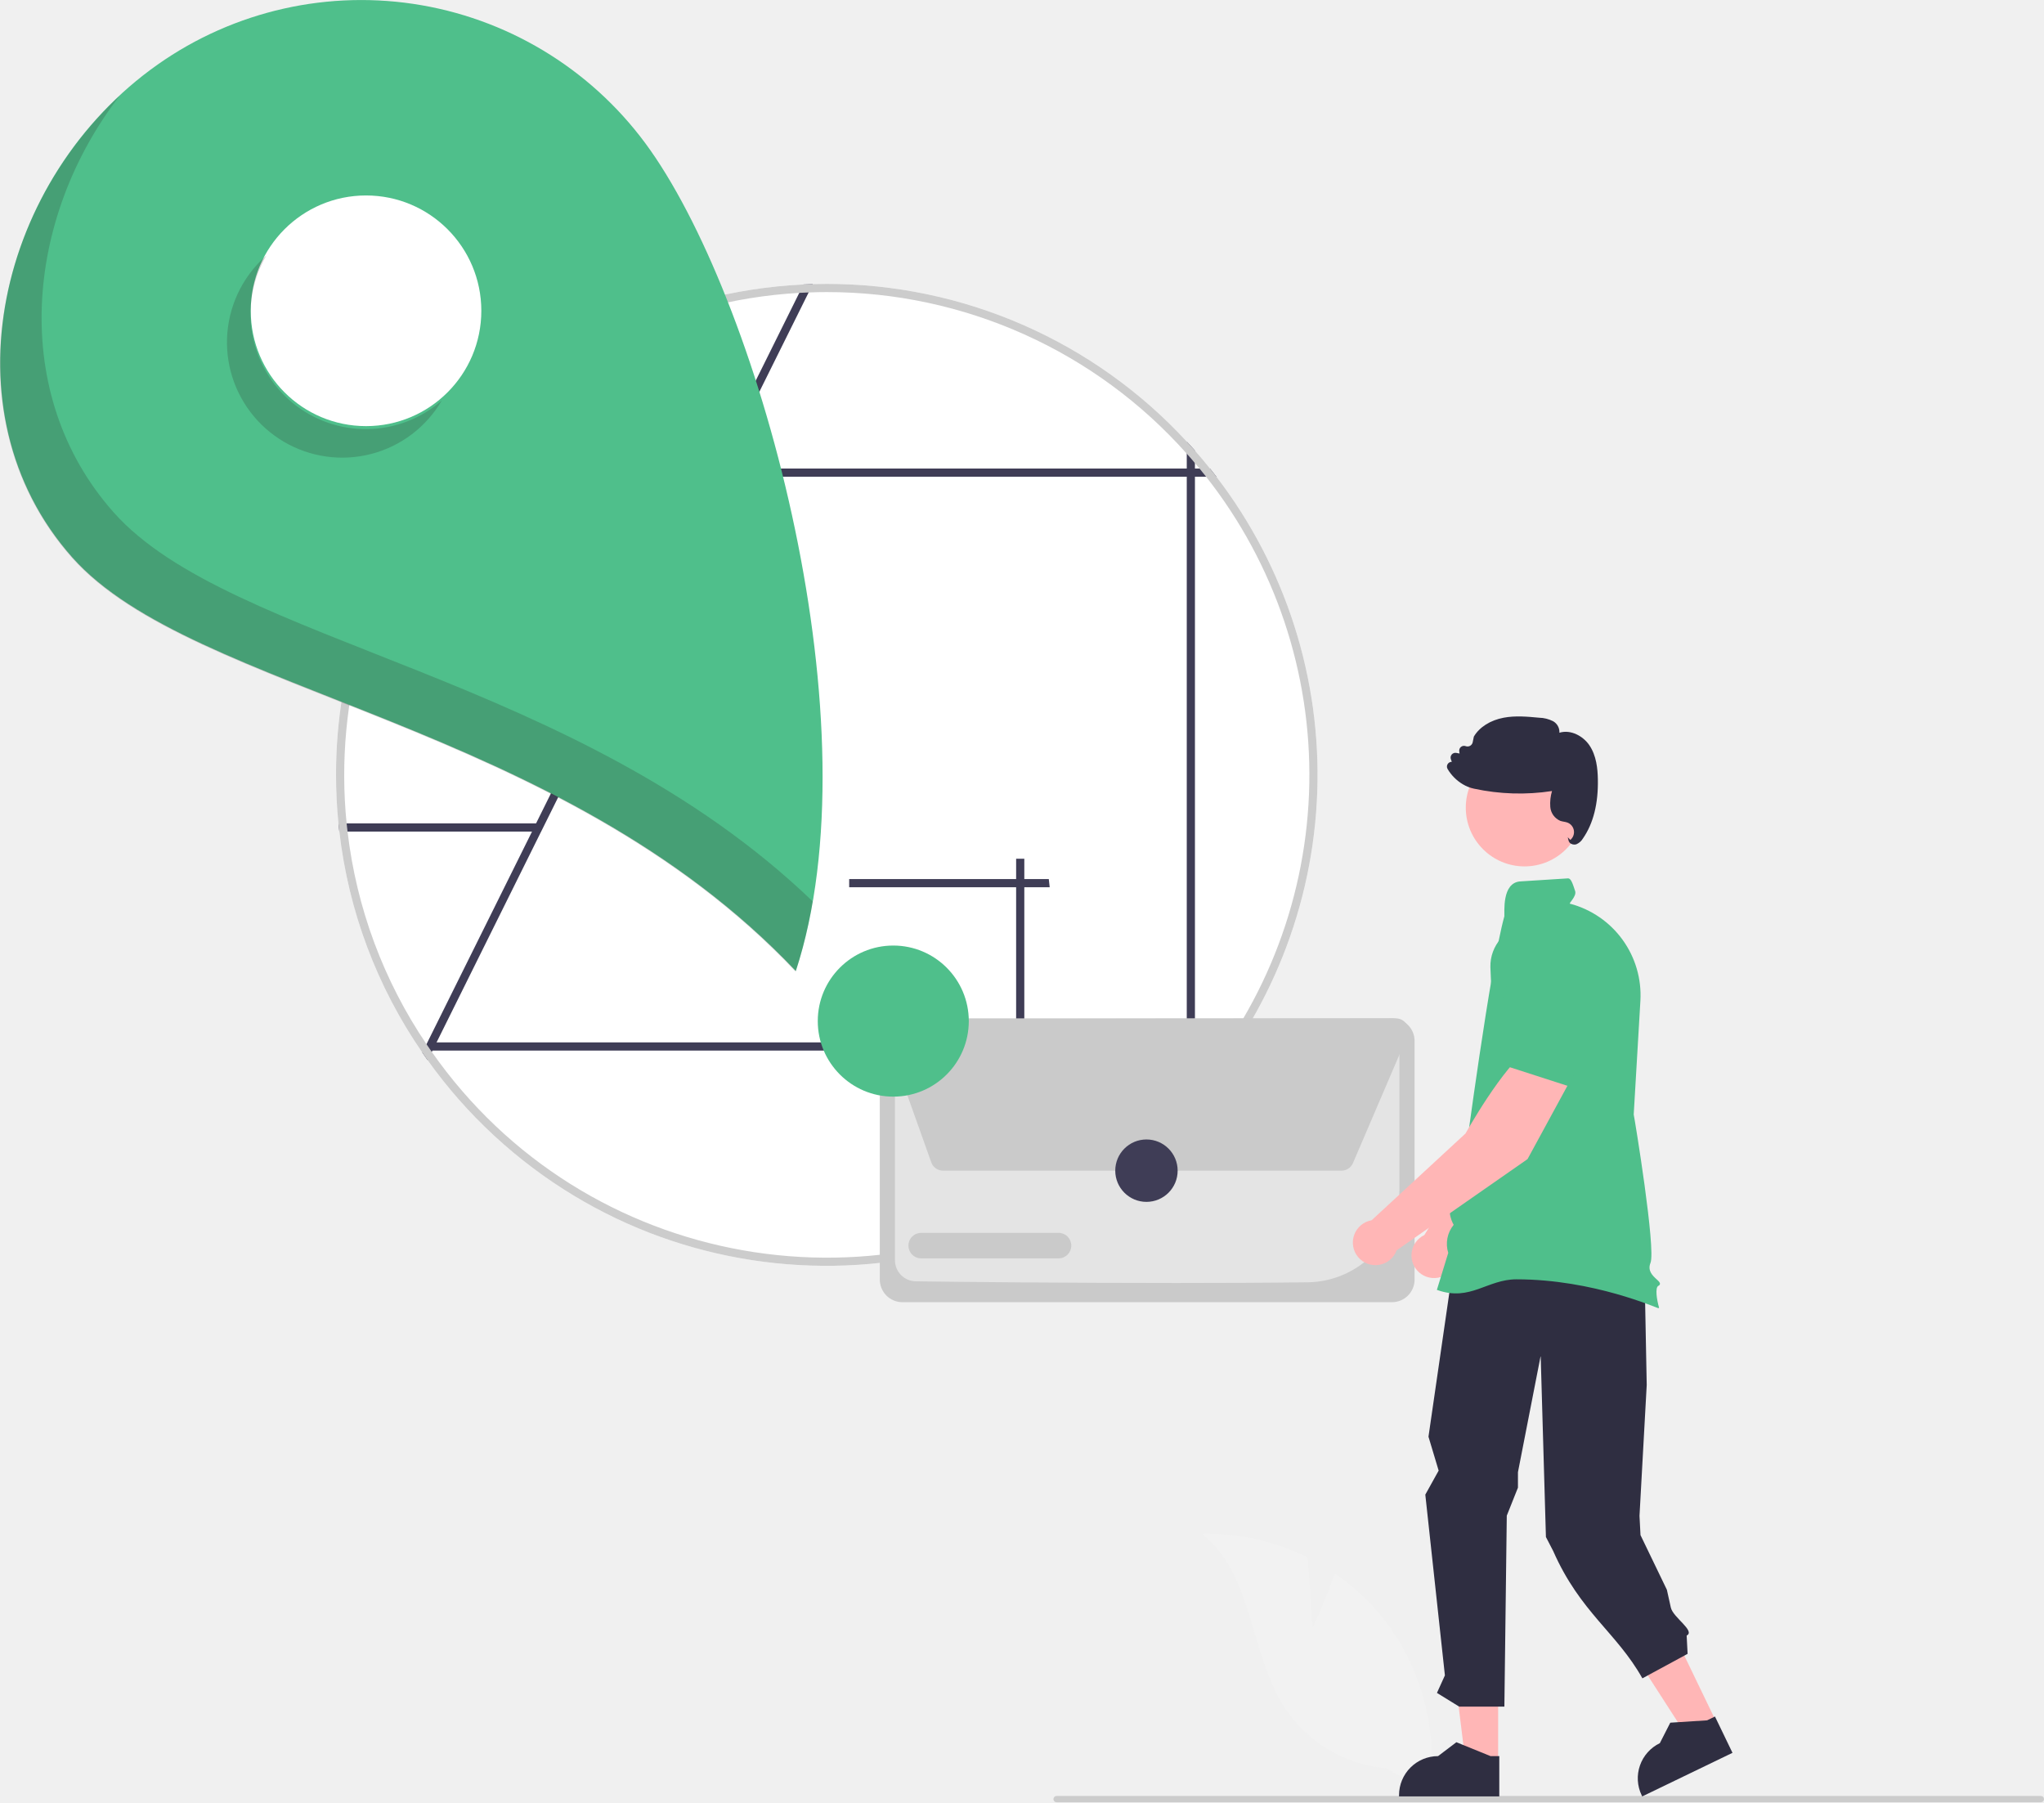
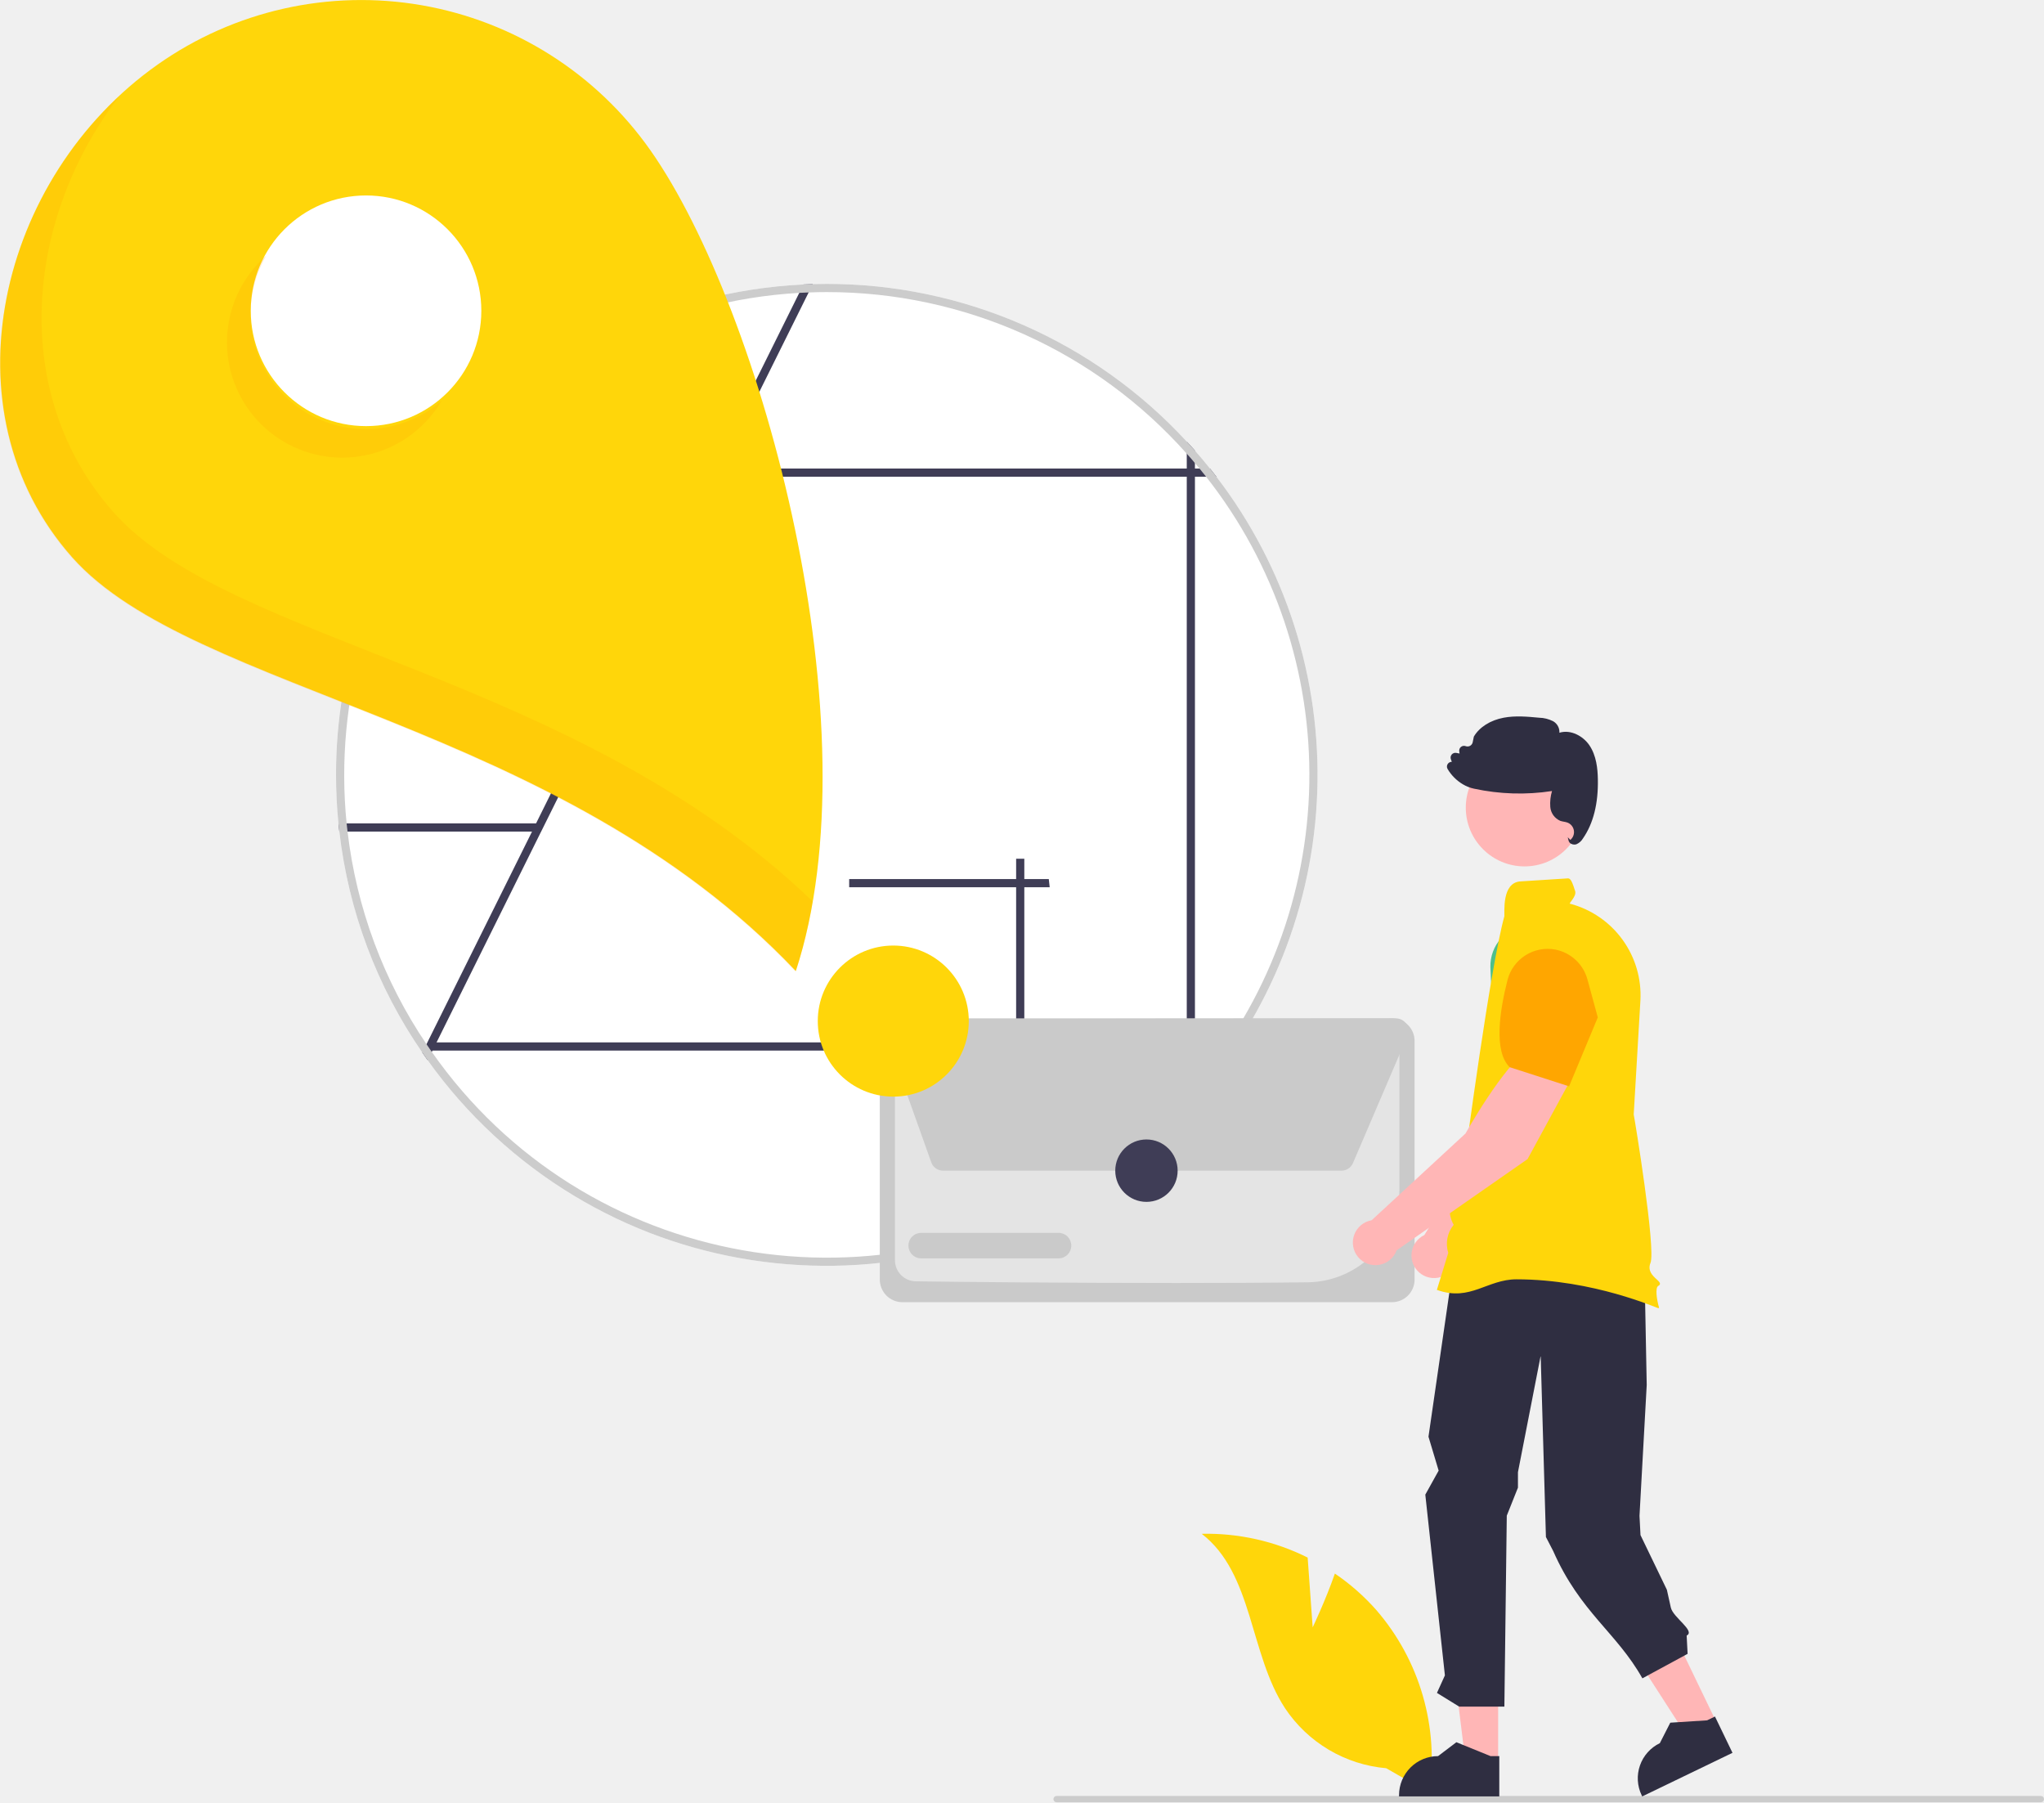
<svg xmlns="http://www.w3.org/2000/svg" width="414" height="365" viewBox="0 0 414 365" fill="none">
  <g clip-path="url(#clip0_3534_358)">
-     <path d="M265.875 329.575L264.859 315.443C258.205 312.115 250.84 310.463 243.402 310.63C253.866 318.72 253.028 334.889 260.274 345.955C262.56 349.389 265.59 352.264 269.139 354.368C272.687 356.471 276.663 357.749 280.773 358.107L289.48 363.118C290.477 356.532 290.034 349.809 288.182 343.411C286.33 337.013 283.114 331.093 278.755 326.058C276.281 323.257 273.465 320.78 270.373 318.684C268.469 324.15 265.875 329.575 265.875 329.575Z" fill="#F2F2F2" />
+     <path d="M265.875 329.575L264.859 315.443C258.205 312.115 250.84 310.463 243.402 310.63C253.866 318.72 253.028 334.889 260.274 345.955C262.56 349.389 265.59 352.264 269.139 354.368C272.687 356.471 276.663 357.749 280.773 358.107L289.48 363.118C290.477 356.532 290.034 349.809 288.182 343.411C286.33 337.013 283.114 331.093 278.755 326.058C276.281 323.257 273.465 320.78 270.373 318.684C268.469 324.15 265.875 329.575 265.875 329.575Z" fill="#ffd60a" />
    <path d="M214.006 365H413.361C413.53 365 413.693 364.933 413.812 364.813C413.932 364.693 413.999 364.531 413.999 364.361C413.999 364.192 413.932 364.03 413.812 363.91C413.693 363.79 413.53 363.723 413.361 363.723H214.006C213.836 363.723 213.674 363.79 213.554 363.91C213.434 364.03 213.367 364.192 213.367 364.361C213.367 364.531 213.434 364.693 213.554 364.813C213.674 364.933 213.836 365 214.006 365Z" fill="#CCCCCC" />
    <path d="M87.079 212.492V212.766H87.27C87.201 212.678 87.137 212.587 87.079 212.492ZM88.546 96.548C75.238 113.859 68.035 135.09 68.061 156.927C68.064 160.253 68.227 163.531 68.549 166.763C68.599 167.318 68.657 167.873 68.732 168.42C70.581 184.49 76.352 199.859 85.539 213.171C85.895 213.693 86.259 214.207 86.624 214.721C90.578 220.267 95.093 225.391 100.096 230.012C140.375 267.217 203.179 264.714 240.372 224.424C240.944 223.819 241.491 223.206 242.029 222.592C257.253 205.346 266.01 183.344 266.804 160.351C267.597 137.357 260.376 114.803 246.378 96.548C245.955 95.993 245.525 95.438 245.077 94.891C244.097 93.656 243.081 92.447 242.029 91.262C241.491 90.649 240.944 90.036 240.372 89.431C231.086 79.356 219.812 71.317 207.263 65.82C194.714 60.324 181.161 57.49 167.462 57.497C166.509 57.497 165.565 57.514 164.62 57.538C163.991 57.555 163.361 57.58 162.732 57.613C148.631 58.283 134.835 61.954 122.266 68.383C109.697 74.811 98.644 83.849 89.846 94.891C89.398 95.438 88.968 95.993 88.546 96.548ZM87.27 212.766C87.201 212.678 87.137 212.587 87.079 212.492V212.766H87.27Z" fill="white" />
    <path d="M86.384 211.473L86.665 210.902L107.755 168.42V168.412L108.575 166.763V166.755L143.415 96.549V96.54L144.235 94.892L144.243 94.883L161.887 59.312L162.732 57.614C163.362 57.581 163.991 57.556 164.621 57.539L163.784 59.229L146.091 94.883V94.892L145.271 96.54V96.549L109.519 168.586L109.511 168.594L88.422 211.109L87.593 212.766L87.461 213.039L86.624 214.721C86.259 214.208 85.895 213.694 85.539 213.172L86.384 211.473Z" fill="#3F3D56" />
    <path d="M109.163 166.763V168.42H68.731C68.656 167.873 68.599 167.318 68.549 166.763H109.163Z" fill="#3F3D56" />
    <path d="M171.996 179.689V178.032H212.428C212.502 178.579 212.56 179.134 212.61 179.689H171.996Z" fill="#3F3D56" />
    <path d="M205.812 173.916H207.469V214.359C206.922 214.434 206.367 214.492 205.812 214.542V173.916Z" fill="#3F3D56" />
    <path d="M246.377 96.549C245.955 95.994 245.524 95.439 245.077 94.892H242.028V91.263C241.49 90.65 240.943 90.037 240.372 89.432V94.892H89.845C89.398 95.439 88.968 95.994 88.545 96.549H240.372V224.425C240.943 223.82 241.49 223.207 242.029 222.593V96.549H246.377Z" fill="#3F3D56" />
    <path d="M241.199 211.107H87.076V212.765H241.199V211.107Z" fill="#3F3D56" />
    <path d="M87.079 212.492V212.766H87.27C87.201 212.678 87.137 212.587 87.079 212.492ZM88.546 96.548C75.238 113.859 68.035 135.09 68.061 156.927C68.064 160.253 68.227 163.531 68.549 166.763C68.599 167.318 68.657 167.873 68.732 168.42C70.581 184.49 76.352 199.859 85.539 213.171C85.895 213.693 86.259 214.207 86.624 214.721C90.578 220.267 95.093 225.391 100.096 230.012C140.375 267.217 203.179 264.714 240.372 224.424C240.944 223.819 241.491 223.206 242.029 222.592C257.253 205.346 266.01 183.344 266.804 160.351C267.597 137.357 260.376 114.803 246.378 96.548C245.955 95.993 245.525 95.438 245.077 94.891C244.097 93.656 243.081 92.447 242.029 91.262C241.491 90.649 240.944 90.036 240.372 89.431C231.086 79.356 219.812 71.317 207.263 65.82C194.714 60.324 181.161 57.49 167.462 57.497C166.509 57.497 165.565 57.514 164.62 57.538C163.991 57.555 163.361 57.58 162.732 57.613C148.631 58.283 134.835 61.954 122.266 68.383C109.697 74.811 98.644 83.849 89.846 94.891C89.398 95.438 88.968 95.993 88.546 96.548ZM70.396 168.42C70.322 167.873 70.264 167.318 70.206 166.762C67.681 141.596 75.002 116.43 90.633 96.548C91.072 95.993 91.511 95.438 91.966 94.891C100.527 84.446 111.161 75.891 123.197 69.767C135.232 63.642 148.406 60.083 161.887 59.312C162.516 59.279 163.146 59.245 163.784 59.229C165.001 59.179 166.227 59.154 167.462 59.154C181.237 59.146 194.857 62.059 207.425 67.7C219.992 73.342 231.222 81.584 240.372 91.883C240.944 92.513 241.499 93.143 242.029 93.789C242.352 94.154 242.658 94.518 242.957 94.891C243.412 95.438 243.851 95.993 244.29 96.548C258.218 114.236 265.602 136.198 265.19 158.71C264.777 181.222 256.595 202.899 242.029 220.065C241.499 220.712 240.944 221.341 240.372 221.971C235.329 227.639 229.642 232.7 223.427 237.051C179.252 267.977 118.378 257.227 87.46 213.039C87.394 212.948 87.328 212.857 87.27 212.766C87.201 212.678 87.137 212.587 87.079 212.492C86.839 212.152 86.607 211.813 86.384 211.473C77.683 198.611 72.2 183.845 70.396 168.42ZM87.27 212.766C87.201 212.678 87.137 212.587 87.079 212.492V212.766H87.27Z" fill="#CCCCCC" />
    <path d="M281.943 263.723H182.773C181.56 263.721 180.398 263.239 179.54 262.381C178.683 261.523 178.201 260.361 178.199 259.148V210.812C178.201 209.599 178.683 208.436 179.54 207.579C180.398 206.721 181.56 206.239 182.773 206.237H281.943C283.156 206.239 284.318 206.721 285.176 207.579C286.033 208.436 286.515 209.599 286.517 210.812V259.148C286.515 260.361 286.033 261.523 285.176 262.381C284.318 263.239 283.156 263.721 281.943 263.723Z" fill="#CACACA" />
    <path d="M238.26 259.834C216.541 259.834 193.894 259.626 185.444 259.492C184.333 259.469 183.274 259.012 182.494 258.219C181.715 257.426 181.276 256.359 181.271 255.247V210.816C181.272 210.418 181.43 210.036 181.711 209.754C181.992 209.472 182.374 209.313 182.772 209.312H281.94C282.338 209.312 282.719 209.47 283.001 209.751C283.283 210.033 283.442 210.414 283.444 210.812V240.958C283.425 245.878 281.479 250.596 278.023 254.098C274.568 257.6 269.877 259.608 264.959 259.691C257.083 259.794 247.758 259.834 238.26 259.834Z" fill="#E4E4E4" />
    <path d="M271.703 237.087H191.013C190.489 237.086 189.979 236.924 189.552 236.622C189.124 236.32 188.8 235.894 188.624 235.401L179.491 209.772C179.355 209.389 179.312 208.98 179.367 208.577C179.422 208.175 179.573 207.791 179.806 207.459C180.04 207.127 180.35 206.856 180.71 206.669C181.071 206.482 181.47 206.384 181.876 206.383L282.741 206.242H282.744C283.164 206.242 283.577 206.346 283.947 206.545C284.316 206.744 284.631 207.032 284.862 207.383C285.093 207.733 285.233 208.135 285.27 208.554C285.308 208.972 285.241 209.393 285.075 209.779L274.034 235.549C273.839 236.006 273.514 236.395 273.1 236.668C272.685 236.941 272.199 237.087 271.703 237.087Z" fill="#CACACA" />
    <path d="M214.402 254.85H186.577C185.892 254.849 185.236 254.576 184.752 254.092C184.268 253.607 183.996 252.95 183.996 252.264C183.996 251.579 184.268 250.922 184.752 250.437C185.236 249.953 185.892 249.68 186.577 249.679H214.402C215.087 249.68 215.743 249.953 216.227 250.437C216.711 250.922 216.983 251.579 216.983 252.264C216.983 252.95 216.711 253.607 216.227 254.092C215.743 254.576 215.087 254.849 214.402 254.85Z" fill="#CACACA" />
    <path d="M232.207 243.407C235.697 243.407 238.526 240.578 238.526 237.087C238.526 233.596 235.697 230.767 232.207 230.767C228.718 230.767 225.889 233.596 225.889 237.087C225.889 240.578 228.718 243.407 232.207 243.407Z" fill="#3F3D56" />
-     <path d="M31.941 13.069C47.466 2.133 66.699 -2.187 85.408 1.061C104.117 4.309 120.77 14.858 131.704 30.388C154.472 62.727 177.317 147.529 161.191 196.655C113.088 145.831 39.189 140.549 14.627 112.861C-11.617 83.276 -0.389 35.844 31.941 13.069Z" fill="#4FBF8B" />
+     <path d="M31.941 13.069C47.466 2.133 66.699 -2.187 85.408 1.061C104.117 4.309 120.77 14.858 131.704 30.388C154.472 62.727 177.317 147.529 161.191 196.655C113.088 145.831 39.189 140.549 14.627 112.861C-11.617 83.276 -0.389 35.844 31.941 13.069Z" fill="#ffd60a" />
    <path d="M74.139 86.299C87.035 86.299 97.49 75.842 97.49 62.942C97.49 50.042 87.035 39.585 74.139 39.585C61.243 39.585 50.789 50.042 50.789 62.942C50.789 75.842 61.243 86.299 74.139 86.299Z" fill="white" />
-     <path d="M180.929 222.092C189.375 222.092 196.223 215.243 196.223 206.794C196.223 198.344 189.375 191.495 180.929 191.495C172.482 191.495 165.635 198.344 165.635 206.794C165.635 215.243 172.482 222.092 180.929 222.092Z" fill="#4FBF8B" />
-     <path opacity="0.2" d="M49.156 57.553C47.61 60.202 46.601 63.129 46.186 66.168C45.77 69.207 45.958 72.298 46.737 75.265C47.516 78.231 48.872 81.015 50.727 83.458C52.581 85.9 54.899 87.953 57.547 89.5C60.195 91.047 63.122 92.056 66.16 92.472C69.198 92.887 72.288 92.699 75.254 91.92C78.219 91.141 81.003 89.784 83.444 87.929C85.886 86.074 87.939 83.755 89.485 81.107C85.317 84.764 79.984 86.819 74.44 86.902C68.896 86.986 63.504 85.093 59.228 81.563C54.951 78.033 52.071 73.096 51.101 67.635C50.132 62.175 51.136 56.547 53.936 51.76C52.041 53.42 50.427 55.377 49.156 57.553Z" fill="#231F20" />
-     <path opacity="0.2" d="M14.583 112.972C39.145 140.66 113.044 145.941 161.146 196.765C162.648 192.117 163.803 187.364 164.604 182.545C116.525 136.342 46.74 130.502 23.009 103.751C1.77 79.808 5.076 44.178 24.244 19.387C-2.045 43.763 -9.468 85.859 14.583 112.972Z" fill="#231F20" />
+     <path d="M180.929 222.092C189.375 222.092 196.223 215.243 196.223 206.794C196.223 198.344 189.375 191.495 180.929 191.495C172.482 191.495 165.635 198.344 165.635 206.794C165.635 215.243 172.482 222.092 180.929 222.092Z" fill="#ffd60a" />
+     <path opacity="0.2" d="M49.156 57.553C47.61 60.202 46.601 63.129 46.186 66.168C45.77 69.207 45.958 72.298 46.737 75.265C47.516 78.231 48.872 81.015 50.727 83.458C52.581 85.9 54.899 87.953 57.547 89.5C60.195 91.047 63.122 92.056 66.16 92.472C69.198 92.887 72.288 92.699 75.254 91.92C78.219 91.141 81.003 89.784 83.444 87.929C85.886 86.074 87.939 83.755 89.485 81.107C85.317 84.764 79.984 86.819 74.44 86.902C68.896 86.986 63.504 85.093 59.228 81.563C54.951 78.033 52.071 73.096 51.101 67.635C50.132 62.175 51.136 56.547 53.936 51.76C52.041 53.42 50.427 55.377 49.156 57.553Z" fill="#ffa600" />
+     <path opacity="0.2" d="M14.583 112.972C39.145 140.66 113.044 145.941 161.146 196.765C162.648 192.117 163.803 187.364 164.604 182.545C116.525 136.342 46.74 130.502 23.009 103.751C1.77 79.808 5.076 44.178 24.244 19.387C-2.045 43.763 -9.468 85.859 14.583 112.972Z" fill="#ffa600" />
    <path d="M319.88 210.798L309.964 207.776C305.647 212.982 302.068 228.063 302.068 228.063L288.497 250.123C287.77 250.468 287.148 250.998 286.691 251.66C286.235 252.322 285.961 253.093 285.897 253.895C285.833 254.696 285.982 255.5 286.327 256.227C286.673 256.953 287.204 257.575 287.866 258.031C288.529 258.486 289.299 258.759 290.101 258.822C290.902 258.885 291.706 258.736 292.432 258.389C293.157 258.043 293.779 257.511 294.233 256.848C294.688 256.185 294.96 255.413 295.022 254.611L315.562 229.668L319.88 210.798Z" fill="#FFB6B6" />
    <path d="M319.69 213.205L321.522 198.19L317.415 191.328C316.603 189.984 315.432 188.893 314.034 188.18C312.636 187.466 311.066 187.158 309.501 187.291C307.382 187.484 305.416 188.475 303.999 190.064C302.583 191.653 301.822 193.72 301.871 195.848C302.025 202.301 303.042 210.462 307.008 212.693L307.049 212.715L319.69 213.205Z" fill="#4FBF8B" />
    <path d="M347.703 348.884L341.757 351.754L327.855 330.178L336.632 325.94L347.703 348.884Z" fill="#FFB6B6" />
    <path d="M350.906 354.987L332.62 363.816L332.508 363.585C331.597 361.696 331.473 359.524 332.164 357.544C332.854 355.564 334.302 353.94 336.19 353.029L338.307 348.881L345.762 348.407L347.359 347.636L350.906 354.987Z" fill="#2F2E41" />
    <path d="M303.439 356.926L296.837 356.925L293.695 331.449L303.441 331.45L303.439 356.926Z" fill="#FFB6B6" />
    <path d="M303.672 363.816L283.367 363.816V363.559C283.367 361.462 284.2 359.452 285.682 357.969C287.164 356.487 289.174 355.654 291.27 355.653H291.271L294.98 352.839L301.9 355.654L303.672 355.654L303.672 363.816Z" fill="#2F2E41" />
    <path d="M296.897 238.772L289.33 290.965L291.39 297.832L288.688 302.696L292.656 339.304L291.045 342.852L295.545 345.628H304.703L305.189 306.957L307.451 301.28V298.151L312.055 274.57L313.118 311.279L314.588 314.115C320.064 326.543 327.441 330.613 332.656 339.902L341.814 334.941L341.622 331.24C343.462 330.308 338.86 327.585 338.417 325.57L337.616 321.963L332.274 310.894L332.071 306.996L333.533 280.484L332.845 244.781L320.832 235.593L296.897 238.772Z" fill="#2F2E41" />
    <path d="M308.784 175.465C315.355 175.465 320.682 170.137 320.682 163.564C320.682 156.991 315.355 151.663 308.784 151.663C302.213 151.663 296.887 156.991 296.887 163.564C296.887 170.137 302.213 175.465 308.784 175.465Z" fill="#FFB6B6" />
-     <path d="M291.205 261.287L291.031 261.227L293.334 253.74C293.032 252.776 292.974 251.751 293.166 250.759C293.358 249.766 293.794 248.837 294.434 248.055C294.061 247.41 292.526 244.365 295.026 241.778C294.877 241.023 294.125 236.558 296.749 234.375C296.749 234.375 301.84 195.774 304.696 185.578C304.779 184.832 304.11 178.741 307.951 178.503C309.977 178.377 313.017 178.184 317.579 177.89C318.169 177.848 318.514 178.843 319.037 180.464C319.392 181.56 317.569 183.058 318.01 183.033L318.041 183.031L318.071 183.039C322.327 184.18 326.061 186.753 328.644 190.324C331.227 193.895 332.502 198.246 332.255 202.647L330.899 225.712C331.104 226.64 335.424 252.942 334.295 255.765C333.654 257.367 334.746 258.365 335.544 259.093C335.955 259.468 336.251 259.739 336.21 260.036C336.193 260.118 336.157 260.194 336.103 260.257C336.049 260.321 335.98 260.369 335.902 260.399C335.181 260.76 335.579 263.235 336.001 264.71L336.043 264.86L335.904 264.932C335.743 265.015 322.832 259.091 307.148 259.091C301.236 259.091 297.818 263.595 291.205 261.287Z" fill="#4FBF8B" />
+     <path d="M291.205 261.287L291.031 261.227L293.334 253.74C293.032 252.776 292.974 251.751 293.166 250.759C293.358 249.766 293.794 248.837 294.434 248.055C294.061 247.41 292.526 244.365 295.026 241.778C294.877 241.023 294.125 236.558 296.749 234.375C296.749 234.375 301.84 195.774 304.696 185.578C304.779 184.832 304.11 178.741 307.951 178.503C309.977 178.377 313.017 178.184 317.579 177.89C318.169 177.848 318.514 178.843 319.037 180.464C319.392 181.56 317.569 183.058 318.01 183.033L318.041 183.031L318.071 183.039C322.327 184.18 326.061 186.753 328.644 190.324C331.227 193.895 332.502 198.246 332.255 202.647L330.899 225.712C331.104 226.64 335.424 252.942 334.295 255.765C333.654 257.367 334.746 258.365 335.544 259.093C335.955 259.468 336.251 259.739 336.21 260.036C336.193 260.118 336.157 260.194 336.103 260.257C336.049 260.321 335.98 260.369 335.902 260.399C335.181 260.76 335.579 263.235 336.001 264.71L336.043 264.86L335.904 264.932C335.743 265.015 322.832 259.091 307.148 259.091C301.236 259.091 297.818 263.595 291.205 261.287Z" fill="#ffd60a" />
    <path d="M318.213 170.881C318.09 170.818 317.981 170.729 317.894 170.62C317.807 170.512 317.743 170.387 317.708 170.252L317.538 169.561L318.06 170.105C318.339 169.874 318.552 169.573 318.678 169.233C318.804 168.894 318.838 168.527 318.777 168.17C318.716 167.813 318.561 167.478 318.33 167.2C318.098 166.921 317.797 166.709 317.457 166.584C317.228 166.507 316.992 166.45 316.753 166.413C316.503 166.373 316.257 166.313 316.016 166.235C315.453 165.991 314.968 165.598 314.612 165.099C314.257 164.599 314.045 164.011 313.999 163.4C313.922 162.321 314.042 161.237 314.352 160.201C309.102 161.008 303.749 160.847 298.557 159.726C297.757 159.558 296.991 159.256 296.29 158.835C295.008 158.074 293.941 157 293.188 155.713C293.089 155.539 293.048 155.338 293.071 155.139C293.093 154.941 293.179 154.755 293.315 154.608C293.41 154.506 293.525 154.424 293.652 154.368C293.78 154.312 293.918 154.282 294.057 154.282L293.867 153.767C293.807 153.606 293.792 153.432 293.821 153.264C293.851 153.095 293.925 152.937 294.035 152.806C294.146 152.675 294.289 152.575 294.45 152.518C294.612 152.46 294.785 152.446 294.954 152.478L295.627 152.604L295.562 152.156C295.538 151.99 295.558 151.819 295.62 151.662C295.681 151.506 295.783 151.368 295.914 151.262C296.045 151.156 296.202 151.087 296.368 151.06C296.535 151.033 296.705 151.051 296.863 151.11C297.007 151.164 297.162 151.187 297.316 151.176C297.47 151.164 297.619 151.12 297.755 151.046C297.89 150.971 298.007 150.868 298.099 150.744C298.19 150.619 298.254 150.477 298.285 150.325L298.516 149.2L298.54 149.141C299.679 147.242 301.868 145.862 304.544 145.355C306.932 144.902 309.369 145.131 311.727 145.352C312.726 145.372 313.708 145.62 314.598 146.077C315.001 146.309 315.331 146.649 315.552 147.058C315.773 147.467 315.876 147.93 315.85 148.394C318.171 147.68 320.662 149.103 321.893 150.895C323.358 153.027 323.594 155.701 323.637 157.792C323.738 162.736 322.72 166.78 320.611 169.814C320.309 170.329 319.852 170.736 319.305 170.975C319.166 171.022 319.02 171.045 318.873 171.045C318.643 171.046 318.416 170.99 318.213 170.881Z" fill="#2F2E41" />
    <path d="M318.642 217.741L309.909 212.154C304.348 216.002 296.833 229.556 296.833 229.556L277.812 247.133C277.02 247.269 276.277 247.612 275.659 248.126C275.041 248.64 274.57 249.309 274.292 250.063C274.014 250.818 273.94 251.632 274.077 252.425C274.214 253.217 274.557 253.96 275.072 254.577C275.587 255.195 276.255 255.666 277.01 255.943C277.765 256.22 278.579 256.293 279.371 256.155C280.163 256.017 280.905 255.673 281.522 255.157C282.138 254.642 282.609 253.972 282.885 253.217L309.393 234.745L318.642 217.741Z" fill="#FFB6B6" />
-     <path d="M317.808 220.008L323.625 206.044L321.521 198.328C321.103 196.815 320.269 195.448 319.115 194.384C317.961 193.32 316.533 192.599 314.991 192.304C312.898 191.918 310.737 192.342 308.945 193.489C307.152 194.636 305.862 196.421 305.335 198.484C303.742 204.739 302.519 212.872 305.736 216.09L305.769 216.123L317.808 220.008Z" fill="#4FBF8B" />
+     <path d="M317.808 220.008L323.625 206.044L321.521 198.328C321.103 196.815 320.269 195.448 319.115 194.384C317.961 193.32 316.533 192.599 314.991 192.304C312.898 191.918 310.737 192.342 308.945 193.489C307.152 194.636 305.862 196.421 305.335 198.484C303.742 204.739 302.519 212.872 305.736 216.09L305.769 216.123L317.808 220.008Z" fill="#ffa600" />
  </g>
  <defs>
    <clipPath id="clip0_3534_358">
      <rect width="414" height="365" fill="white" />
    </clipPath>
  </defs>
</svg>
